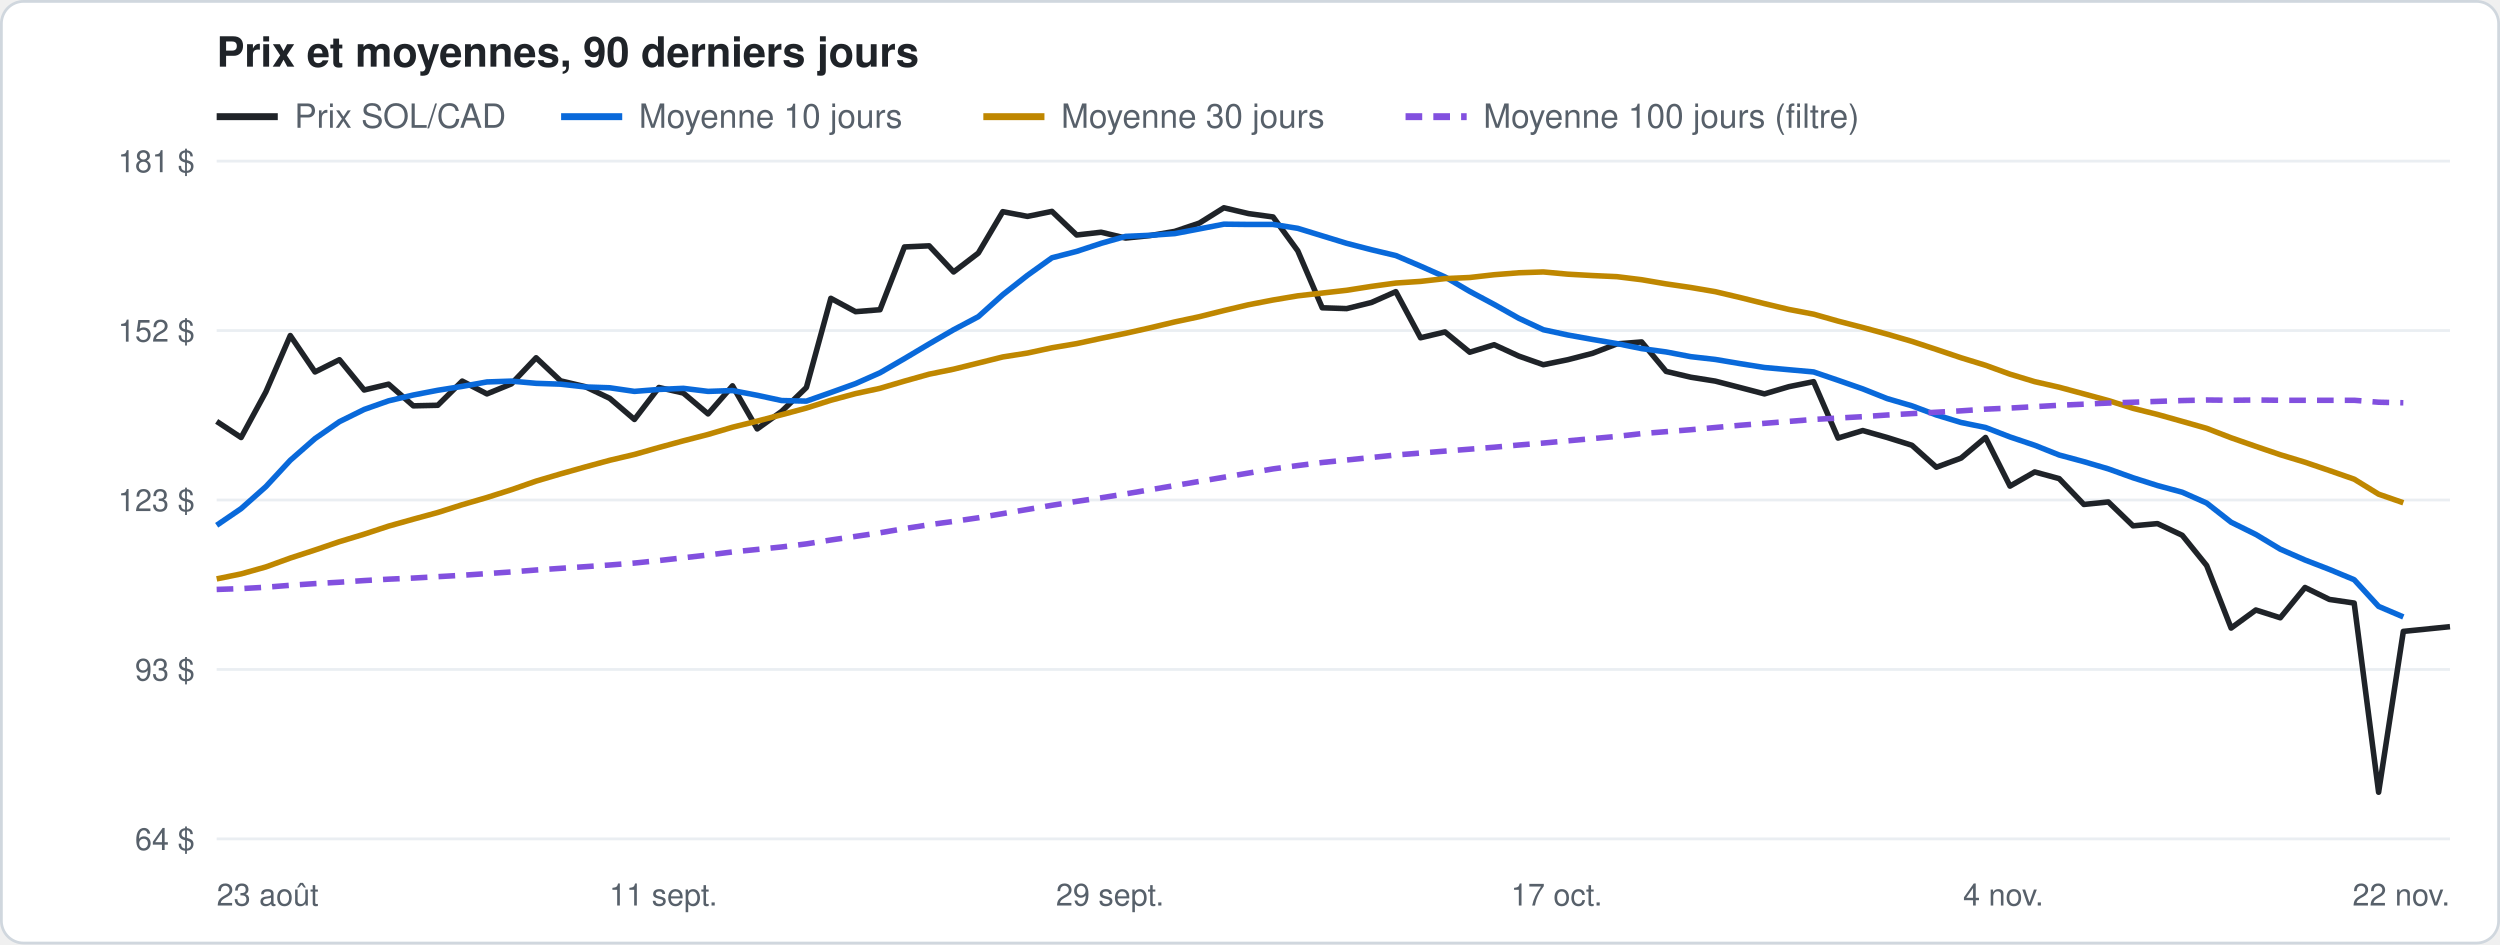
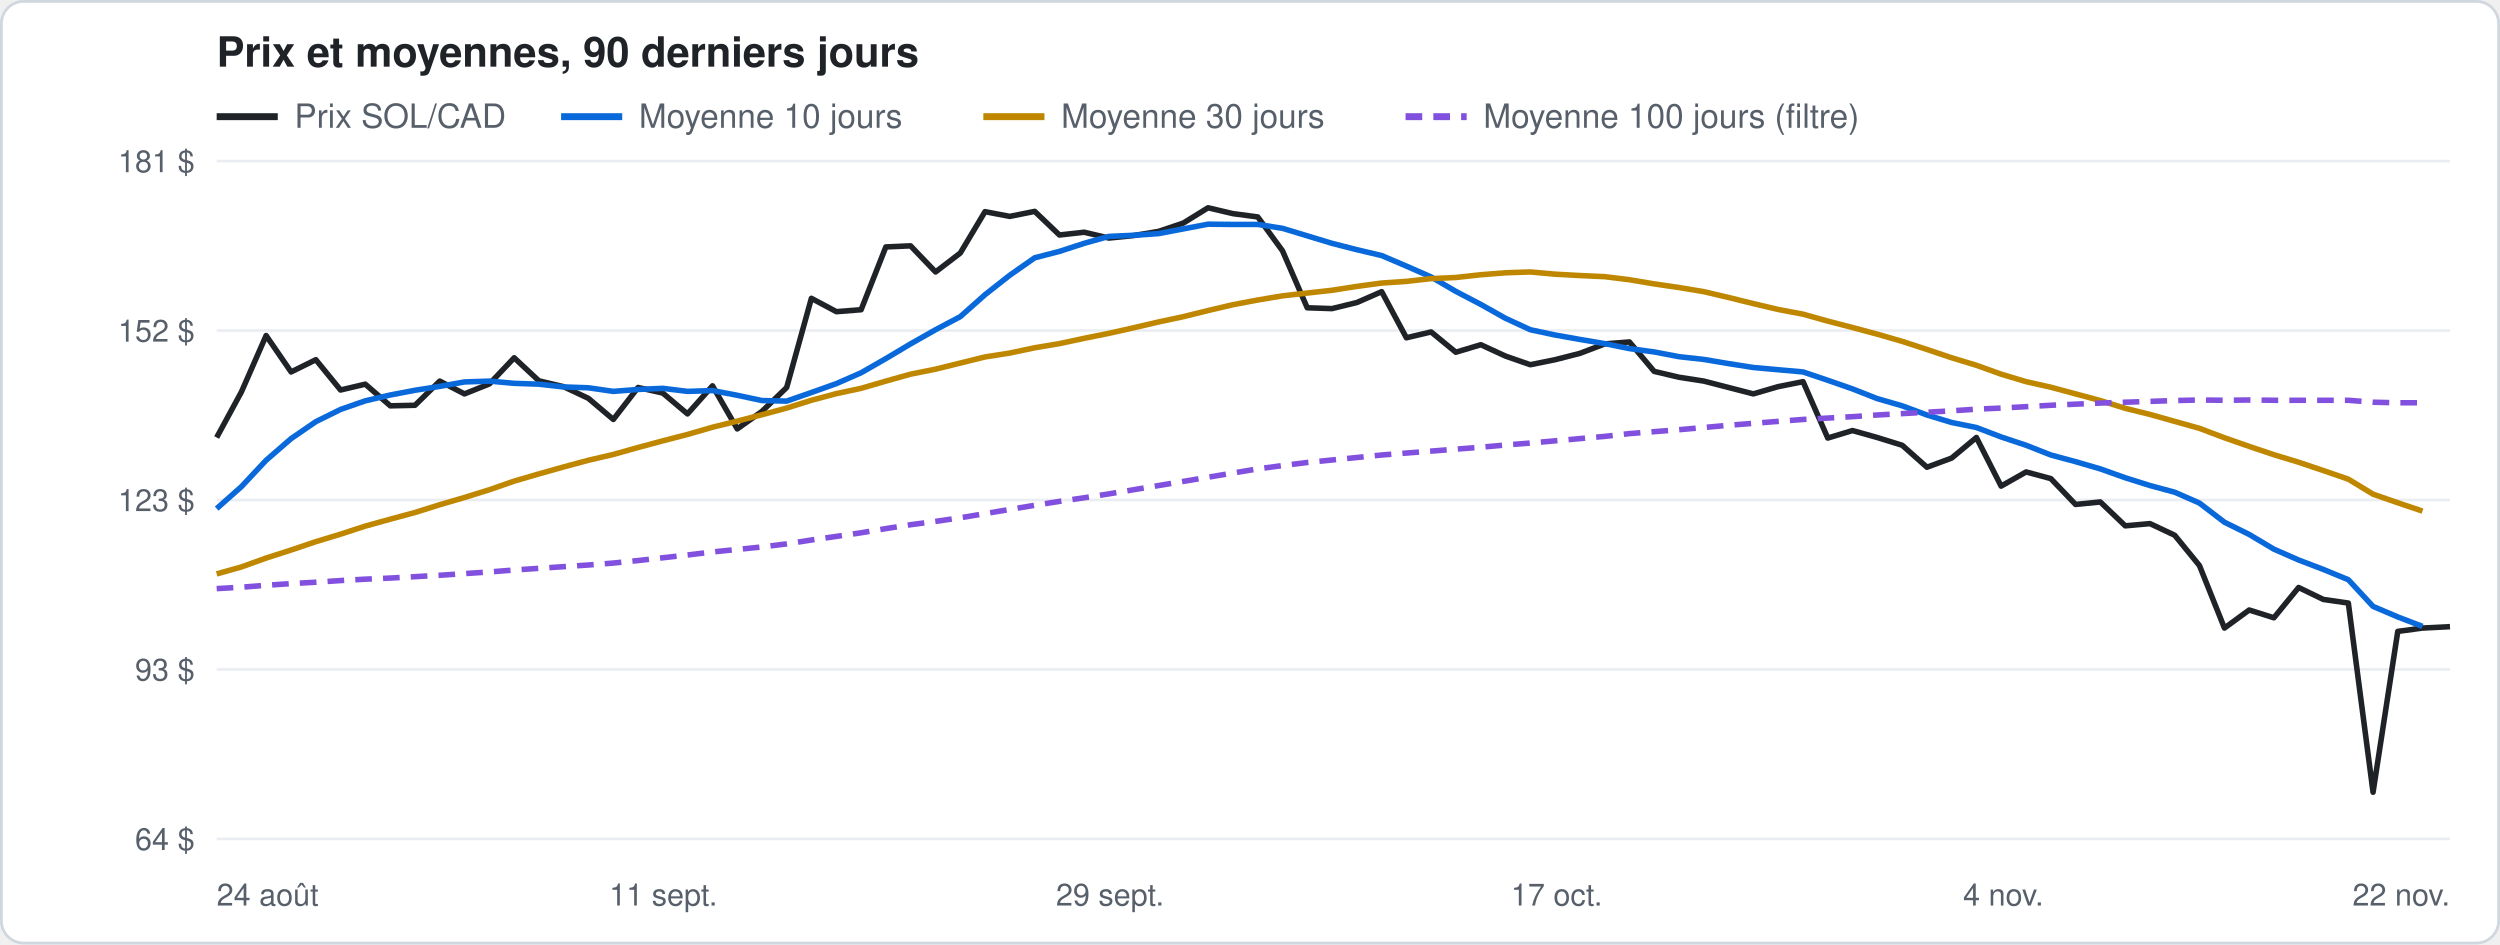
<svg xmlns="http://www.w3.org/2000/svg" width="900" height="340" viewBox="0 0 900 340" font-family="-apple-system, Segoe UI, Helvetica, Arial, sans-serif">
  <rect x="0.5" y="0.5" width="899" height="339" rx="8" fill="#ffffff" stroke="#d0d7de" />
  <text x="78" y="24" font-size="15" font-weight="600" fill="#1f2328">Prix et moyennes, 90 derniers jours</text>
  <line x1="78" y1="42" x2="100" y2="42" stroke="#1f2328" stroke-width="2.5" />
  <text x="106" y="46" font-size="12" fill="#57606a">Prix SOL/CAD</text>
  <line x1="202" y1="42" x2="224" y2="42" stroke="#0969da" stroke-width="2.5" />
  <text x="230" y="46" font-size="12" fill="#57606a">Moyenne 10 jours</text>
  <line x1="354" y1="42" x2="376" y2="42" stroke="#bf8700" stroke-width="2.5" />
  <text x="382" y="46" font-size="12" fill="#57606a">Moyenne 30 jours</text>
  <line x1="506" y1="42" x2="528" y2="42" stroke="#8250df" stroke-width="2.5" stroke-dasharray="6 4" />
  <text x="534" y="46" font-size="12" fill="#57606a">Moyenne 100 jours (filtre)</text>
  <line x1="78" y1="302.0" x2="882" y2="302.0" stroke="#eaeef2" />
  <text x="70" y="306.0" font-size="11" fill="#57606a" text-anchor="end">64 $</text>
  <line x1="78" y1="241.0" x2="882" y2="241.0" stroke="#eaeef2" />
  <text x="70" y="245.0" font-size="11" fill="#57606a" text-anchor="end">93 $</text>
  <line x1="78" y1="180.0" x2="882" y2="180.0" stroke="#eaeef2" />
  <text x="70" y="184.0" font-size="11" fill="#57606a" text-anchor="end">123 $</text>
  <line x1="78" y1="119.0" x2="882" y2="119.0" stroke="#eaeef2" />
  <text x="70" y="123.0" font-size="11" fill="#57606a" text-anchor="end">152 $</text>
  <line x1="78" y1="58.0" x2="882" y2="58.0" stroke="#eaeef2" />
  <text x="70" y="62.0" font-size="11" fill="#57606a" text-anchor="end">181 $</text>
-   <text x="78.0" y="326" font-size="11" fill="#57606a" text-anchor="start">23 août</text>
+   <text x="78.0" y="326" font-size="11" fill="#57606a" text-anchor="start">24 août</text>
  <text x="238.8" y="326" font-size="11" fill="#57606a" text-anchor="middle">11 sept.</text>
  <text x="399.6" y="326" font-size="11" fill="#57606a" text-anchor="middle">29 sept.</text>
  <text x="560.4" y="326" font-size="11" fill="#57606a" text-anchor="middle">17 oct.</text>
  <text x="721.2" y="326" font-size="11" fill="#57606a" text-anchor="middle">4 nov.</text>
  <text x="882.0" y="326" font-size="11" fill="#57606a" text-anchor="end">22 nov.</text>
-   <polyline points="78.0,151.7 86.8,157.5 95.7,141.1 104.5,120.8 113.4,133.9 122.2,129.5 131.1,140.4 139.9,138.3 148.8,146.1 157.6,145.9 166.4,137.2 175.3,141.8 184.1,138.2 193.0,128.8 201.8,137.1 210.7,139.2 219.5,143.4 228.4,151.0 237.2,139.5 246.0,141.5 254.9,149.0 263.7,138.9 272.6,154.4 281.4,148.1 290.3,139.5 299.1,107.4 308.0,112.2 316.8,111.5 325.6,88.9 334.5,88.5 343.3,97.9 352.2,91.1 361.0,76.2 369.9,77.9 378.7,76.1 387.6,84.6 396.4,83.6 405.2,85.7 414.1,84.8 422.9,83.3 431.8,80.3 440.6,74.8 449.5,76.9 458.3,78.1 467.2,90.3 476.0,110.8 484.8,111.1 493.7,108.9 502.5,105.0 511.4,121.6 520.2,119.5 529.1,126.8 537.9,124.1 546.8,128.2 555.6,131.3 564.4,129.5 573.3,127.2 582.1,123.8 591.0,123.1 599.8,133.7 608.7,135.8 617.5,137.2 626.4,139.5 635.2,141.8 644.0,139.2 652.9,137.4 661.7,157.7 670.6,155.0 679.4,157.5 688.3,160.3 697.1,168.2 706.0,164.9 714.8,157.5 723.6,175.0 732.5,169.9 741.3,172.3 750.2,181.6 759.0,180.7 767.9,189.3 776.7,188.5 785.6,192.7 794.4,203.6 803.2,226.1 812.1,219.6 820.9,222.4 829.8,211.5 838.6,215.8 847.5,217.1 856.3,285.2 865.2,227.3 882.0,225.6" fill="none" stroke="#1f2328" stroke-width="2" stroke-linejoin="round" />
-   <polyline points="78.0,189.1 86.8,183.1 95.7,175.2 104.5,165.7 113.4,157.9 122.2,151.8 131.1,147.4 139.9,144.3 148.8,142.2 157.6,140.5 166.4,139.1 175.3,137.5 184.1,137.2 193.0,138.0 201.8,138.3 210.7,139.3 219.5,139.6 228.4,140.9 237.2,140.2 246.0,139.8 254.9,140.9 263.7,140.6 272.6,142.3 281.4,144.2 290.3,144.4 299.1,141.3 308.0,138.1 316.8,134.2 325.6,129.1 334.5,123.8 343.3,118.7 352.2,114.0 361.0,106.1 369.9,99.1 378.7,92.8 387.6,90.5 396.4,87.6 405.2,85.1 414.1,84.7 422.9,84.1 431.8,82.4 440.6,80.7 449.5,80.8 458.3,80.8 467.2,82.2 476.0,84.9 484.8,87.6 493.7,89.9 502.5,92.0 511.4,95.8 520.2,99.7 529.1,104.9 537.9,109.6 546.8,114.6 555.6,118.7 564.4,120.6 573.3,122.2 582.1,123.7 591.0,125.5 599.8,126.7 608.7,128.4 617.5,129.4 626.4,130.9 635.2,132.3 644.0,133.1 652.9,133.9 661.7,136.9 670.6,140.0 679.4,143.5 688.3,146.1 697.1,149.4 706.0,152.1 714.8,153.9 723.6,157.3 732.5,160.3 741.3,163.8 750.2,166.2 759.0,168.8 767.9,172.0 776.7,174.8 785.6,177.2 794.4,181.1 803.2,188.0 812.1,192.4 820.9,197.7 829.8,201.6 838.6,205.0 847.5,208.7 856.3,218.3 865.2,222.1" fill="none" stroke="#0969da" stroke-width="2" stroke-linejoin="round" />
-   <polyline points="78.0,208.4 86.8,206.6 95.7,204.1 104.5,200.9 113.4,198.0 122.2,195.0 131.1,192.3 139.9,189.4 148.8,186.9 157.6,184.5 166.4,181.7 175.3,179.1 184.1,176.3 193.0,173.2 201.8,170.6 210.7,168.1 219.5,165.7 228.4,163.6 237.2,161.1 246.0,158.7 254.9,156.4 263.7,153.8 272.6,151.6 281.4,149.3 290.3,146.9 299.1,144.1 308.0,141.7 316.8,139.8 325.6,137.2 334.5,134.7 343.3,132.9 352.2,130.7 361.0,128.5 369.9,127.1 378.7,125.2 387.6,123.7 396.4,121.8 405.2,120.0 414.1,118.0 422.9,115.9 431.8,114.0 440.6,111.8 449.5,109.7 458.3,108.0 467.2,106.5 476.0,105.5 484.8,104.5 493.7,103.1 502.5,101.9 511.4,101.3 520.2,100.3 529.1,99.9 537.9,98.9 546.8,98.2 555.6,97.9 564.4,98.7 573.3,99.2 582.1,99.6 591.0,100.7 599.8,102.2 608.7,103.5 617.5,105.0 626.4,107.1 635.2,109.3 644.0,111.4 652.9,113.1 661.7,115.6 670.6,117.9 679.4,120.3 688.3,122.9 697.1,125.8 706.0,128.8 714.8,131.5 723.6,134.7 732.5,137.4 741.3,139.4 750.2,141.8 759.0,144.2 767.9,147.0 776.7,149.2 785.6,151.7 794.4,154.2 803.2,157.6 812.1,160.7 820.9,163.7 829.8,166.4 838.6,169.4 847.5,172.5 856.3,177.9 865.2,181.0" fill="none" stroke="#bf8700" stroke-width="2" stroke-linejoin="round" />
-   <polyline points="78.0,212.2 86.8,211.9 95.7,211.4 104.5,210.7 113.4,210.1 122.2,209.6 131.1,209.0 139.9,208.5 148.8,208.1 157.6,207.6 166.4,207.1 175.3,206.5 184.1,205.9 193.0,205.2 201.8,204.6 210.7,204.0 219.5,203.4 228.4,202.7 237.2,201.8 246.0,200.8 254.9,199.8 263.7,198.7 272.6,197.8 281.4,196.9 290.3,195.8 299.1,194.4 308.0,193.1 316.8,191.8 325.6,190.3 334.5,188.9 343.3,187.7 352.2,186.4 361.0,184.9 369.9,183.4 378.7,181.9 387.6,180.5 396.4,179.2 405.2,177.8 414.1,176.3 422.9,174.8 431.8,173.3 440.6,171.8 449.5,170.3 458.3,168.8 467.2,167.6 476.0,166.5 484.8,165.6 493.7,164.7 502.5,163.8 511.4,163.1 520.2,162.4 529.1,161.7 537.9,161.0 546.8,160.2 555.6,159.5 564.4,158.7 573.3,157.9 582.1,157.1 591.0,156.1 599.8,155.4 608.7,154.7 617.5,153.9 626.4,153.1 635.2,152.4 644.0,151.7 652.9,151.0 661.7,150.5 670.6,150.0 679.4,149.4 688.3,148.9 697.1,148.4 706.0,147.9 714.8,147.3 723.6,146.9 732.5,146.4 741.3,145.9 750.2,145.5 759.0,145.1 767.9,144.8 776.7,144.5 785.6,144.2 794.4,144.0 803.2,144.1 812.1,144.0 820.9,144.1 829.8,144.1 838.6,144.1 847.5,144.1 856.3,144.8 865.2,145.0" fill="none" stroke="#8250df" stroke-width="2" stroke-linejoin="round" stroke-dasharray="6 4" />
+   <polyline points="78.0,157.5 86.9,141.1 95.8,120.8 104.8,133.9 113.7,129.5 122.6,140.4 131.5,138.3 140.5,146.1 149.4,145.9 158.3,137.2 167.2,141.8 176.2,138.2 185.1,128.8 194.0,137.1 202.9,139.2 211.8,143.4 220.8,151.0 229.7,139.5 238.6,141.5 247.5,149.0 256.5,138.9 265.4,154.4 274.3,148.1 283.2,139.5 292.1,107.4 301.1,112.2 310.0,111.5 318.9,88.9 327.8,88.5 336.8,97.9 345.7,91.1 354.6,76.2 363.5,77.9 372.5,76.1 381.4,84.6 390.3,83.6 399.2,85.7 408.1,84.8 417.1,83.3 426.0,80.3 434.9,74.8 443.8,76.9 452.8,78.1 461.7,90.3 470.6,110.8 479.5,111.1 488.5,108.9 497.4,105.0 506.3,121.6 515.2,119.5 524.1,126.8 533.1,124.1 542.0,128.2 550.9,131.3 559.8,129.5 568.8,127.2 577.7,123.8 586.6,123.1 595.5,133.7 604.4,135.8 613.4,137.2 622.3,139.5 631.2,141.8 640.1,139.2 649.1,137.4 658.0,157.7 666.9,155.0 675.8,157.5 684.8,160.3 693.7,168.2 702.6,164.9 711.5,157.5 720.4,175.0 729.4,169.9 738.3,172.3 747.2,181.6 756.1,180.7 765.1,189.3 774.0,188.5 782.9,192.7 791.8,203.6 800.8,226.1 809.7,219.6 818.6,222.4 827.5,211.5 836.4,215.8 845.4,217.1 854.3,285.2 863.2,227.3 872.1,226.1 882.0,225.6" fill="none" stroke="#1f2328" stroke-width="2" stroke-linejoin="round" />
+   <polyline points="78.0,183.1 86.9,175.2 95.8,165.7 104.8,157.9 113.7,151.8 122.6,147.4 131.5,144.3 140.5,142.2 149.4,140.5 158.3,139.1 167.2,137.5 176.2,137.2 185.1,138.0 194.0,138.3 202.9,139.3 211.8,139.6 220.8,140.9 229.7,140.2 238.6,139.8 247.5,140.9 256.5,140.6 265.4,142.3 274.3,144.2 283.2,144.4 292.1,141.3 301.1,138.1 310.0,134.2 318.9,129.1 327.8,123.8 336.8,118.7 345.7,114.0 354.6,106.1 363.5,99.1 372.5,92.8 381.4,90.5 390.3,87.6 399.2,85.1 408.1,84.7 417.1,84.1 426.0,82.4 434.9,80.7 443.8,80.8 452.8,80.8 461.7,82.2 470.6,84.9 479.5,87.6 488.5,89.9 497.4,92.0 506.3,95.8 515.2,99.7 524.1,104.9 533.1,109.6 542.0,114.6 550.9,118.7 559.8,120.6 568.8,122.2 577.7,123.7 586.6,125.5 595.5,126.7 604.4,128.4 613.4,129.4 622.3,130.9 631.2,132.3 640.1,133.1 649.1,133.9 658.0,136.9 666.9,140.0 675.8,143.5 684.8,146.1 693.7,149.4 702.6,152.1 711.5,153.9 720.4,157.3 729.4,160.3 738.3,163.8 747.2,166.2 756.1,168.8 765.1,172.0 774.0,174.8 782.9,177.2 791.8,181.1 800.8,188.0 809.7,192.4 818.6,197.7 827.5,201.6 836.4,205.0 845.4,208.7 854.3,218.3 863.2,222.1 872.1,225.5" fill="none" stroke="#0969da" stroke-width="2" stroke-linejoin="round" />
+   <polyline points="78.0,206.6 86.9,204.1 95.8,200.9 104.8,198.0 113.7,195.0 122.6,192.3 131.5,189.4 140.5,186.9 149.4,184.5 158.3,181.7 167.2,179.1 176.2,176.3 185.1,173.2 194.0,170.6 202.9,168.1 211.8,165.7 220.8,163.6 229.7,161.1 238.6,158.7 247.5,156.4 256.5,153.8 265.4,151.6 274.3,149.3 283.2,146.9 292.1,144.1 301.1,141.7 310.0,139.8 318.9,137.2 327.8,134.7 336.8,132.9 345.7,130.7 354.6,128.5 363.5,127.1 372.5,125.2 381.4,123.7 390.3,121.8 399.2,120.0 408.1,118.0 417.1,115.9 426.0,114.0 434.9,111.8 443.8,109.7 452.8,108.0 461.7,106.5 470.6,105.5 479.5,104.5 488.5,103.1 497.4,101.9 506.3,101.3 515.2,100.3 524.1,99.9 533.1,98.9 542.0,98.2 550.9,97.9 559.8,98.7 568.8,99.2 577.7,99.6 586.6,100.7 595.5,102.2 604.4,103.5 613.4,105.0 622.3,107.1 631.2,109.3 640.1,111.4 649.1,113.1 658.0,115.6 666.9,117.9 675.8,120.3 684.8,122.9 693.7,125.8 702.6,128.8 711.5,131.5 720.4,134.7 729.4,137.4 738.3,139.4 747.2,141.8 756.1,144.2 765.1,147.0 774.0,149.2 782.9,151.7 791.8,154.2 800.8,157.6 809.7,160.7 818.6,163.7 827.5,166.4 836.4,169.4 845.4,172.5 854.3,177.9 863.2,181.0 872.1,184.0" fill="none" stroke="#bf8700" stroke-width="2" stroke-linejoin="round" />
+   <polyline points="78.0,211.9 86.9,211.4 95.8,210.7 104.8,210.1 113.7,209.6 122.6,209.0 131.5,208.5 140.5,208.1 149.4,207.6 158.3,207.1 167.2,206.5 176.2,205.9 185.1,205.2 194.0,204.6 202.9,204.0 211.8,203.4 220.8,202.7 229.7,201.8 238.6,200.8 247.5,199.8 256.5,198.7 265.4,197.8 274.3,196.9 283.2,195.8 292.1,194.4 301.1,193.1 310.0,191.8 318.9,190.3 327.8,188.9 336.8,187.7 345.7,186.4 354.6,184.9 363.5,183.4 372.5,181.9 381.4,180.5 390.3,179.2 399.2,177.8 408.1,176.3 417.1,174.8 426.0,173.3 434.9,171.8 443.8,170.3 452.8,168.8 461.7,167.6 470.6,166.5 479.5,165.6 488.5,164.7 497.4,163.8 506.3,163.1 515.2,162.4 524.1,161.7 533.1,161.0 542.0,160.2 550.9,159.5 559.8,158.7 568.8,157.9 577.7,157.1 586.6,156.1 595.5,155.4 604.4,154.7 613.4,153.9 622.3,153.1 631.2,152.4 640.1,151.7 649.1,151.0 658.0,150.5 666.9,150.0 675.8,149.4 684.8,148.9 693.7,148.4 702.6,147.9 711.5,147.3 720.4,146.9 729.4,146.4 738.3,145.9 747.2,145.5 756.1,145.1 765.1,144.8 774.0,144.5 782.9,144.2 791.8,144.0 800.8,144.1 809.7,144.0 818.6,144.1 827.5,144.1 836.4,144.1 845.4,144.1 854.3,144.8 863.2,145.0 872.1,145.0" fill="none" stroke="#8250df" stroke-width="2" stroke-linejoin="round" stroke-dasharray="6 4" />
</svg>
